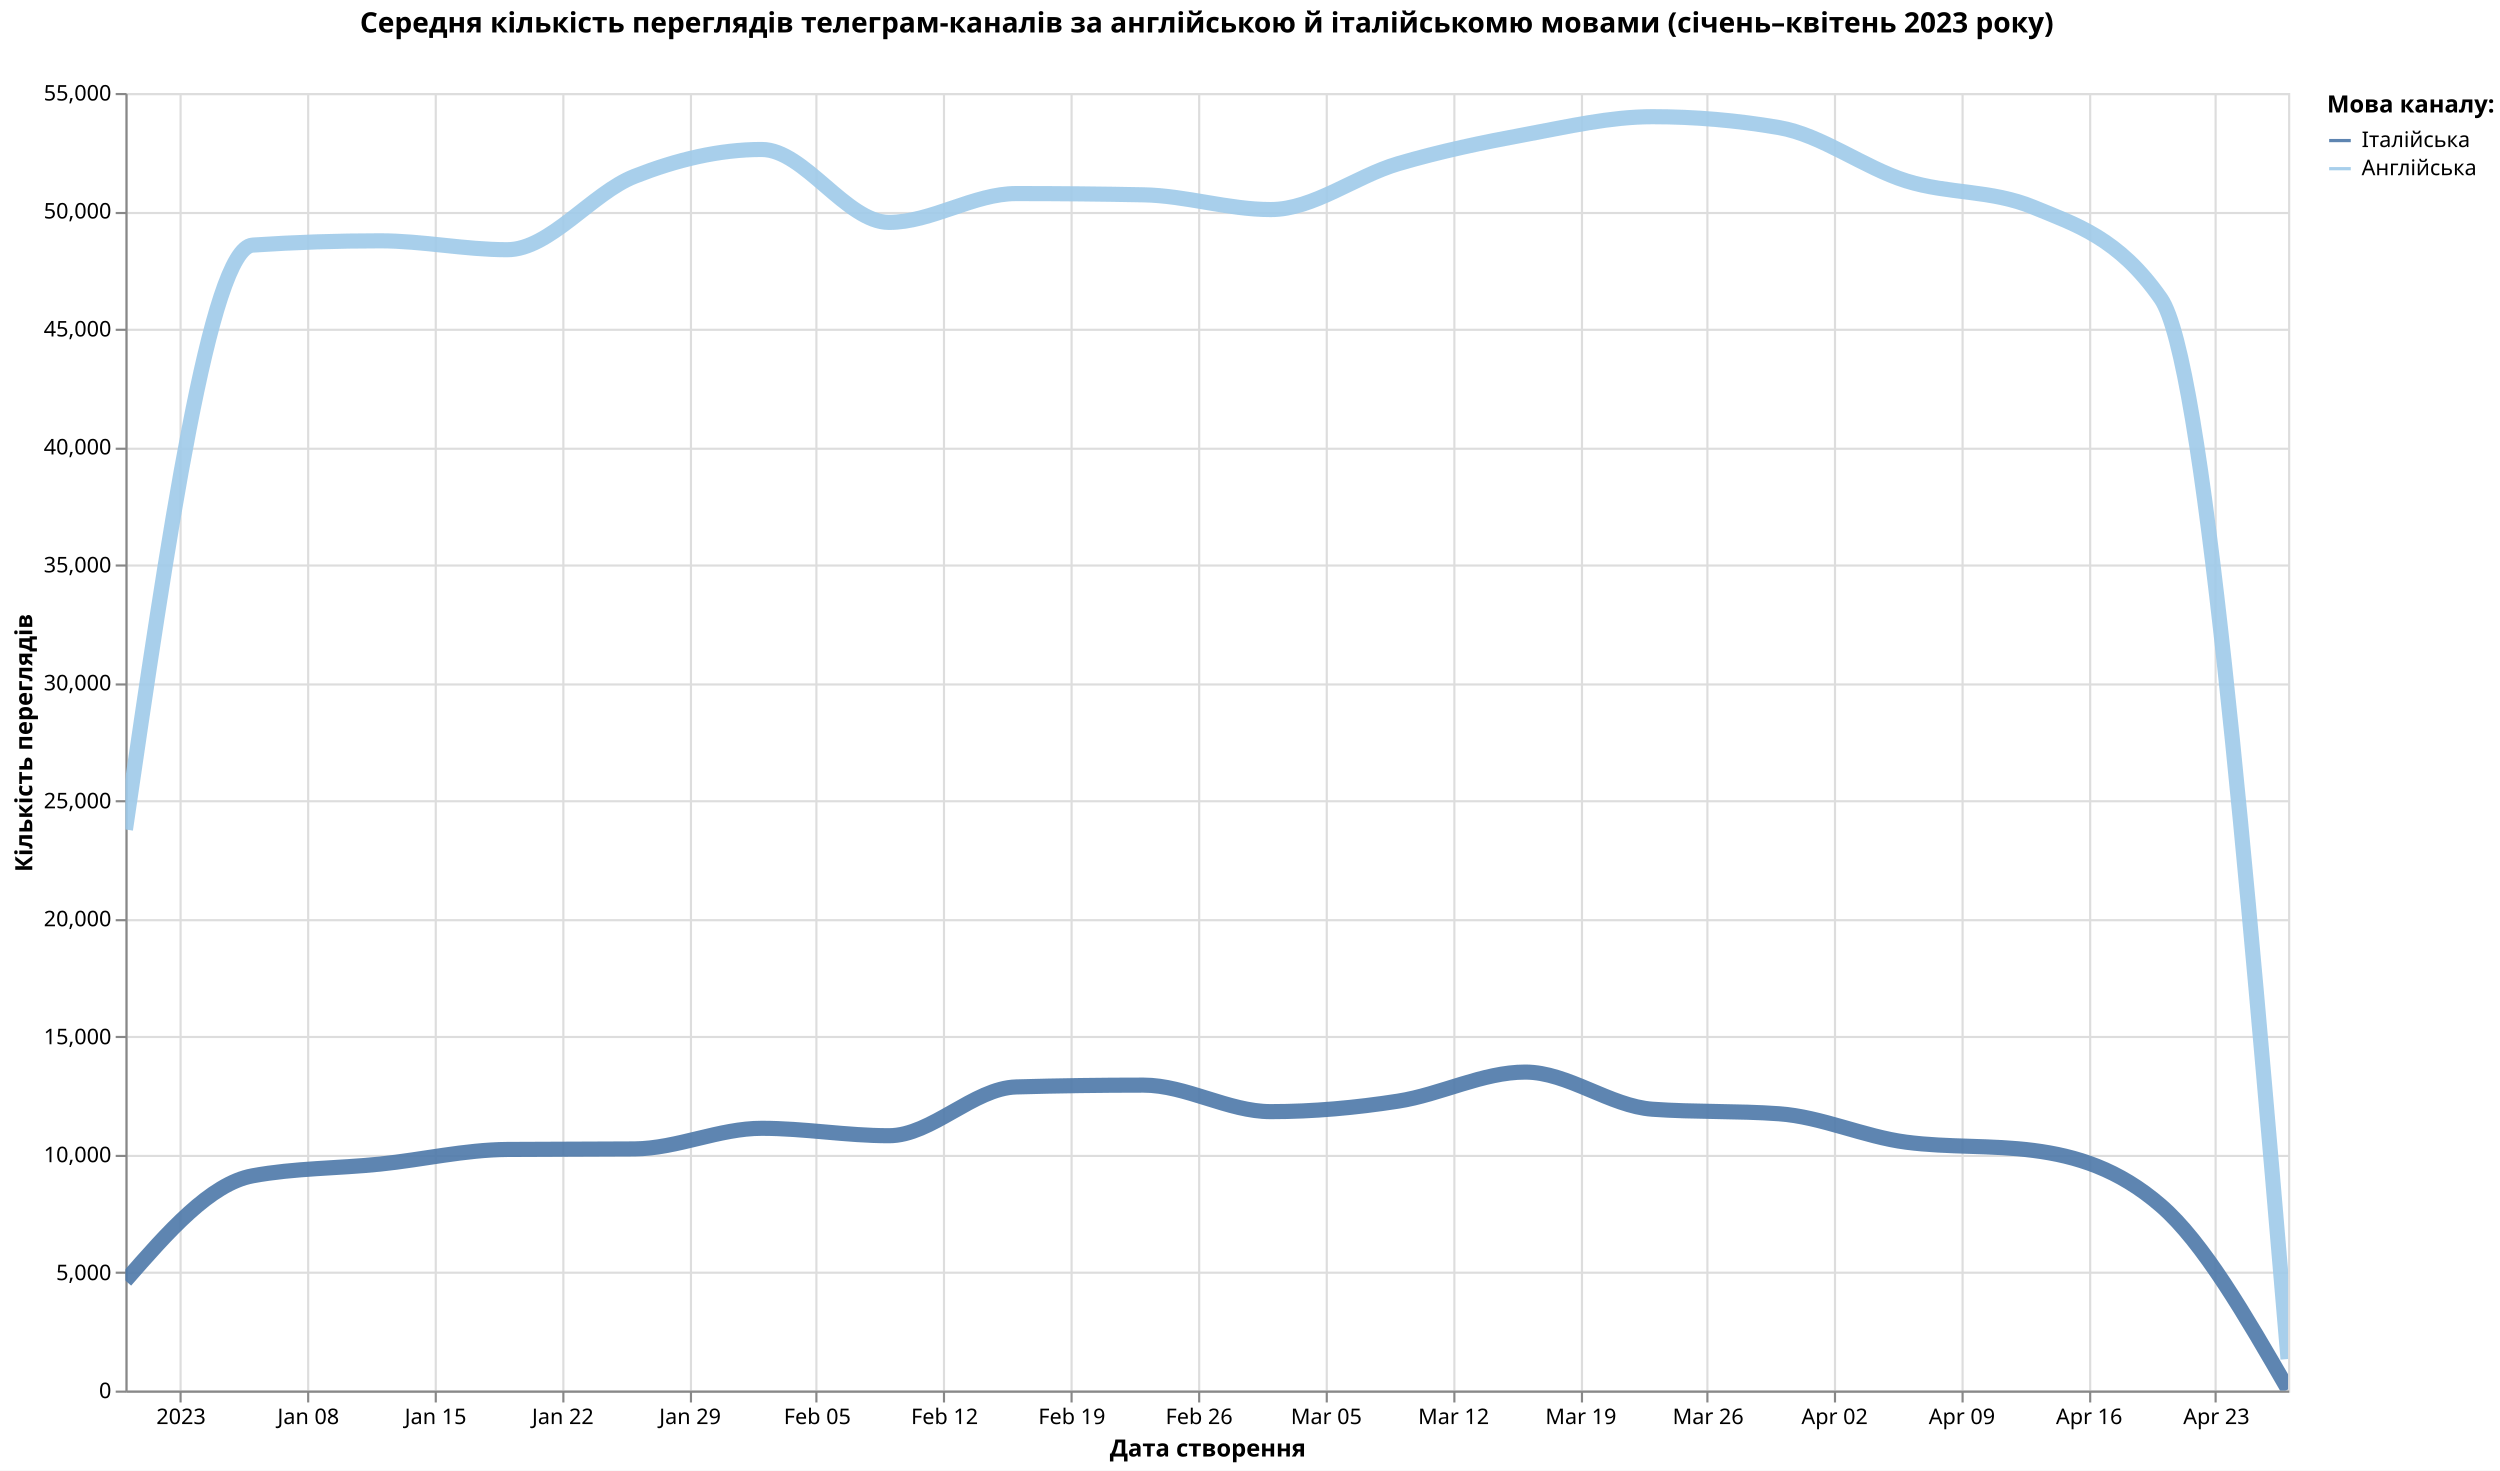
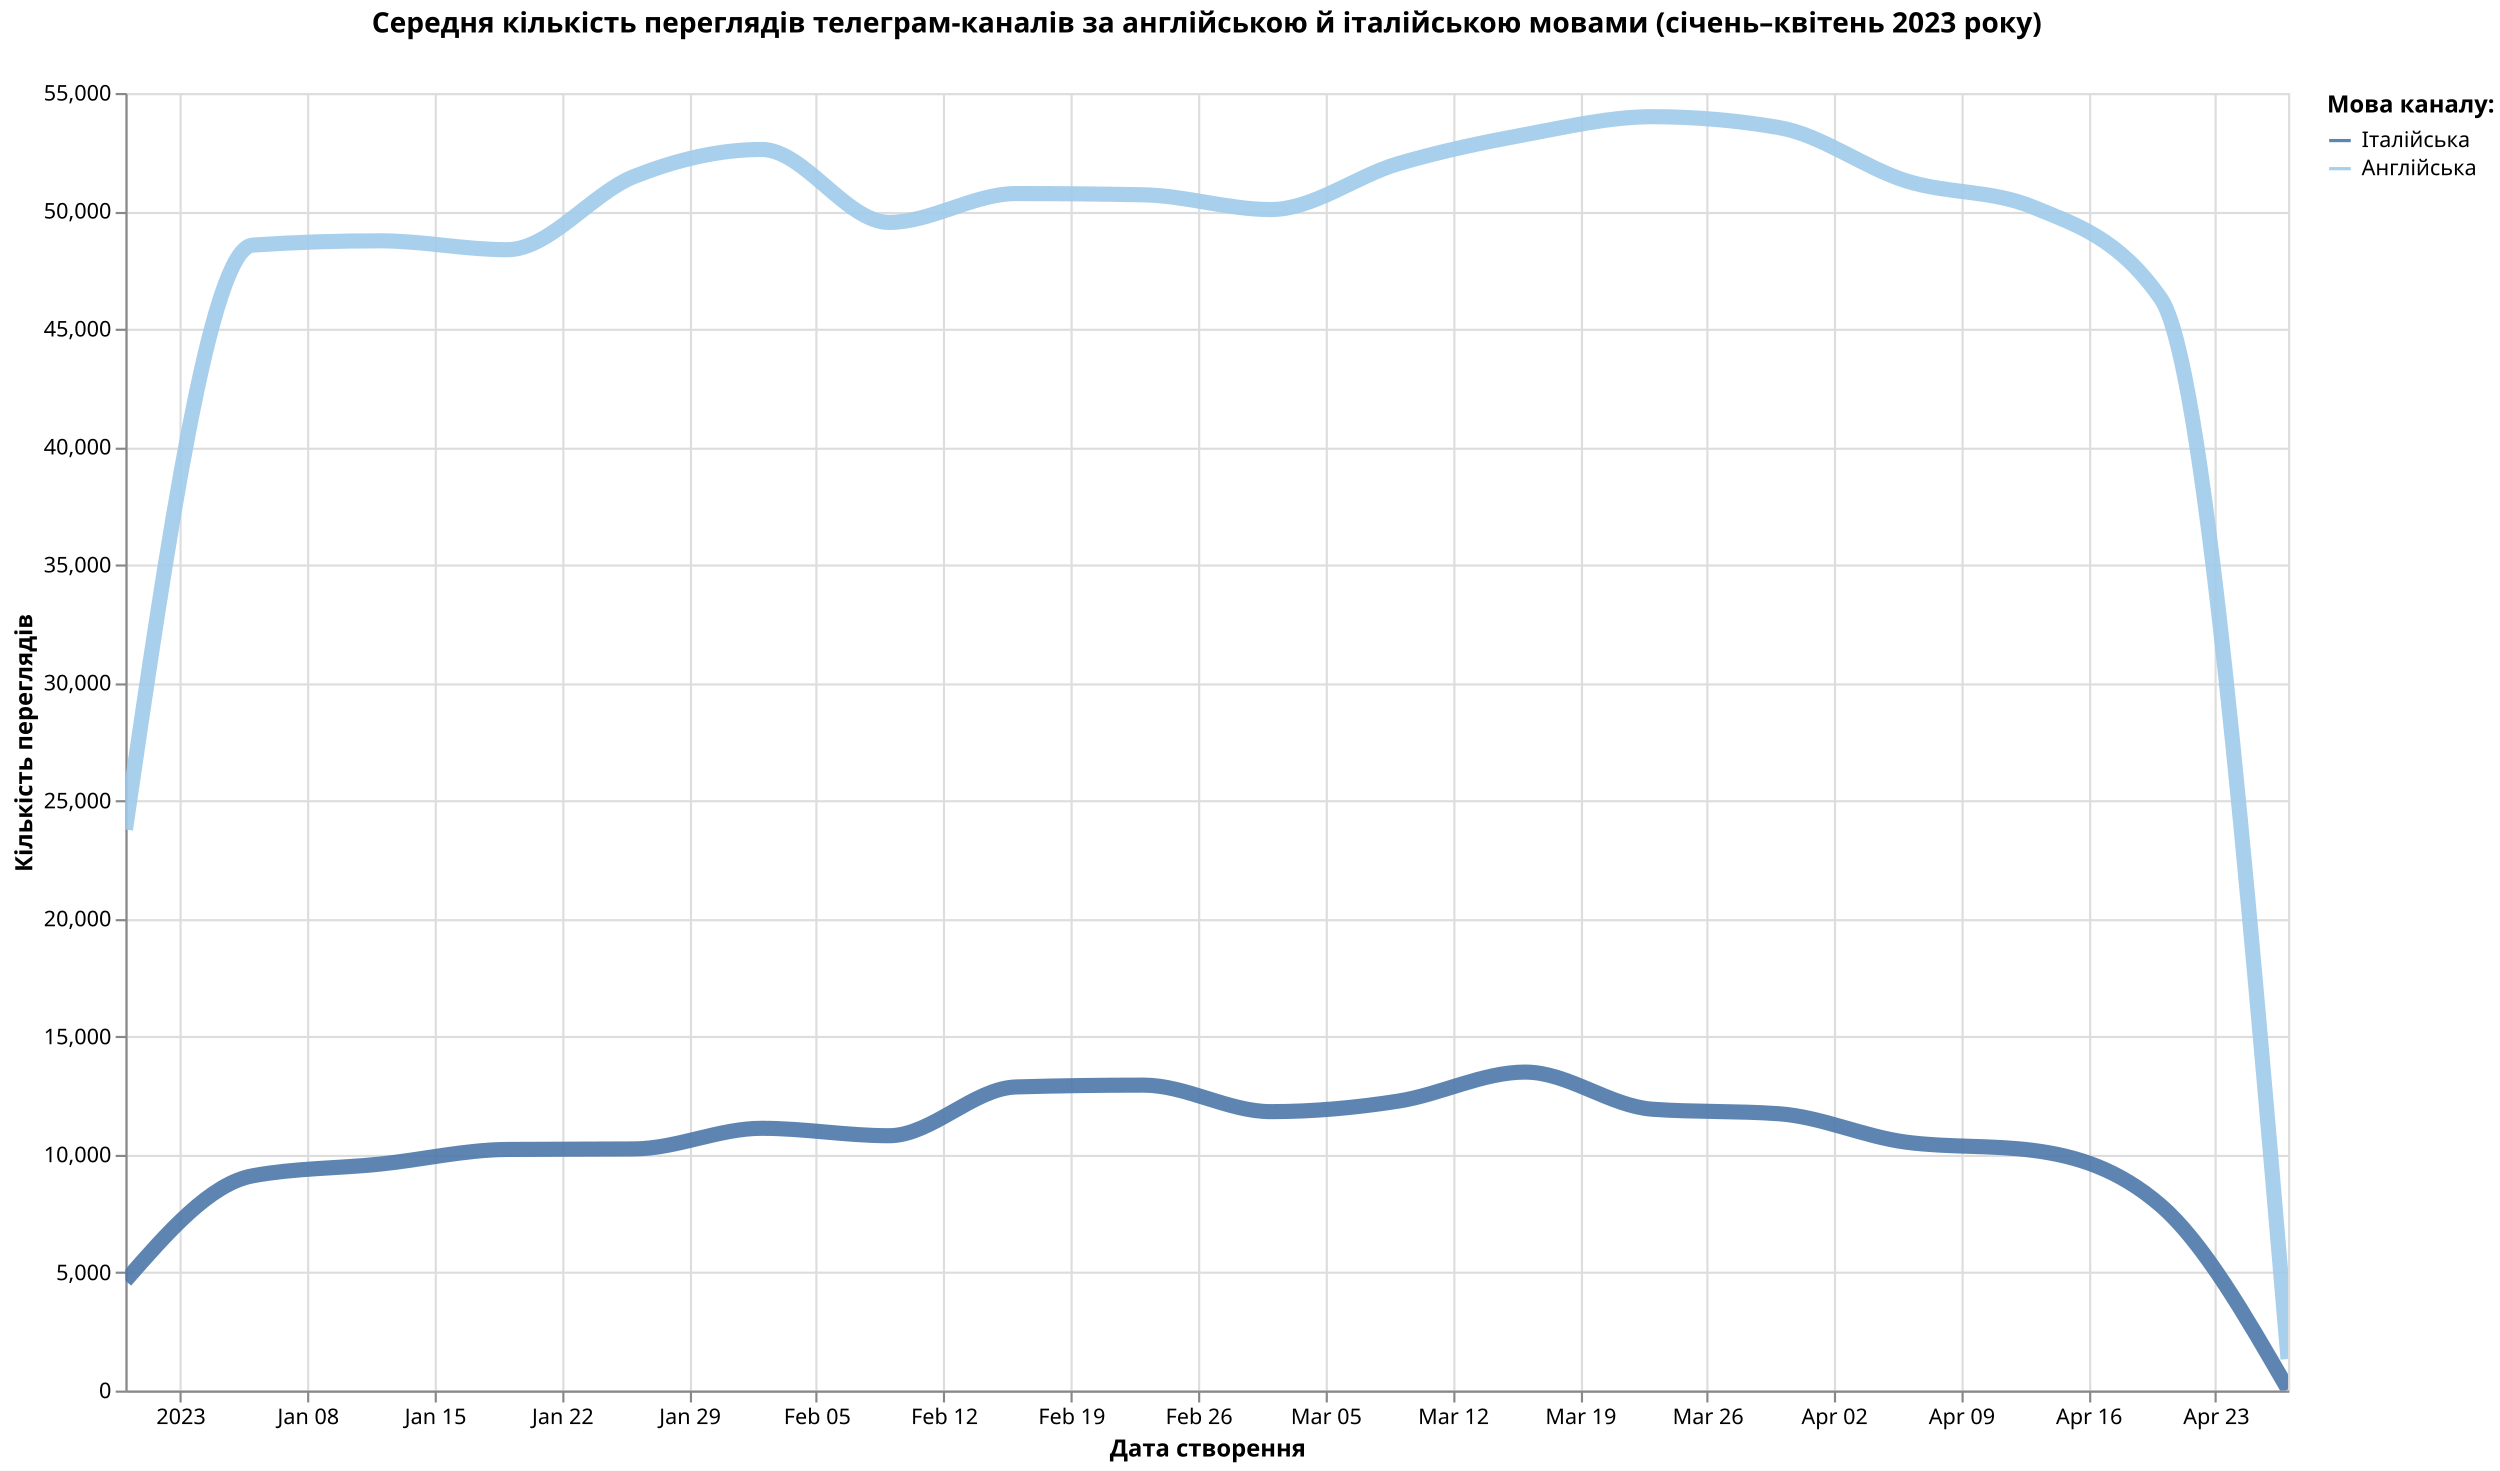
<svg xmlns="http://www.w3.org/2000/svg" version="1.1" class="marks" width="1156" height="680" viewBox="0 0 1156 680">
  <rect width="1156" height="680" fill="white" />
  <g fill="none" stroke-miterlimit="10" transform="translate(58,43)">
    <g class="mark-group role-frame root" role="graphics-object" aria-roledescription="group mark container">
      <g transform="translate(0,0)">
        <path class="background" aria-hidden="true" d="M0.5,0.5h1000v600h-1000Z" stroke="#ddd" />
        <g>
          <g class="mark-group role-axis" aria-hidden="true">
            <g transform="translate(0.5,600.5)">
              <path class="background" aria-hidden="true" d="M0,0h0v0h0Z" pointer-events="none" />
              <g>
                <g class="mark-rule role-axis-grid" pointer-events="none">
                  <line transform="translate(25,-600)" x2="0" y2="600" stroke="#ddd" stroke-width="1" opacity="1" />
                  <line transform="translate(84,-600)" x2="0" y2="600" stroke="#ddd" stroke-width="1" opacity="1" />
                  <line transform="translate(143,-600)" x2="0" y2="600" stroke="#ddd" stroke-width="1" opacity="1" />
                  <line transform="translate(202,-600)" x2="0" y2="600" stroke="#ddd" stroke-width="1" opacity="1" />
                  <line transform="translate(261,-600)" x2="0" y2="600" stroke="#ddd" stroke-width="1" opacity="1" />
                  <line transform="translate(319,-600)" x2="0" y2="600" stroke="#ddd" stroke-width="1" opacity="1" />
                  <line transform="translate(378,-600)" x2="0" y2="600" stroke="#ddd" stroke-width="1" opacity="1" />
                  <line transform="translate(437,-600)" x2="0" y2="600" stroke="#ddd" stroke-width="1" opacity="1" />
                  <line transform="translate(496,-600)" x2="0" y2="600" stroke="#ddd" stroke-width="1" opacity="1" />
                  <line transform="translate(555,-600)" x2="0" y2="600" stroke="#ddd" stroke-width="1" opacity="1" />
                  <line transform="translate(614,-600)" x2="0" y2="600" stroke="#ddd" stroke-width="1" opacity="1" />
                  <line transform="translate(673,-600)" x2="0" y2="600" stroke="#ddd" stroke-width="1" opacity="1" />
                  <line transform="translate(731,-600)" x2="0" y2="600" stroke="#ddd" stroke-width="1" opacity="1" />
                  <line transform="translate(790,-600)" x2="0" y2="600" stroke="#ddd" stroke-width="1" opacity="1" />
                  <line transform="translate(849,-600)" x2="0" y2="600" stroke="#ddd" stroke-width="1" opacity="1" />
                  <line transform="translate(908,-600)" x2="0" y2="600" stroke="#ddd" stroke-width="1" opacity="1" />
                  <line transform="translate(966,-600)" x2="0" y2="600" stroke="#ddd" stroke-width="1" opacity="1" />
                </g>
              </g>
              <path class="foreground" aria-hidden="true" d="" pointer-events="none" display="none" />
            </g>
          </g>
          <g class="mark-group role-axis" aria-hidden="true">
            <g transform="translate(0.5,0.5)">
              <path class="background" aria-hidden="true" d="M0,0h0v0h0Z" pointer-events="none" />
              <g>
                <g class="mark-rule role-axis-grid" pointer-events="none">
                  <line transform="translate(0,600)" x2="1000" y2="0" stroke="#ddd" stroke-width="1" opacity="1" />
                  <line transform="translate(0,545)" x2="1000" y2="0" stroke="#ddd" stroke-width="1" opacity="1" />
                  <line transform="translate(0,491)" x2="1000" y2="0" stroke="#ddd" stroke-width="1" opacity="1" />
                  <line transform="translate(0,436)" x2="1000" y2="0" stroke="#ddd" stroke-width="1" opacity="1" />
                  <line transform="translate(0,382)" x2="1000" y2="0" stroke="#ddd" stroke-width="1" opacity="1" />
                  <line transform="translate(0,327)" x2="1000" y2="0" stroke="#ddd" stroke-width="1" opacity="1" />
                  <line transform="translate(0,273)" x2="1000" y2="0" stroke="#ddd" stroke-width="1" opacity="1" />
                  <line transform="translate(0,218)" x2="1000" y2="0" stroke="#ddd" stroke-width="1" opacity="1" />
                  <line transform="translate(0,164)" x2="1000" y2="0" stroke="#ddd" stroke-width="1" opacity="1" />
                  <line transform="translate(0,109)" x2="1000" y2="0" stroke="#ddd" stroke-width="1" opacity="1" />
                  <line transform="translate(0,55)" x2="1000" y2="0" stroke="#ddd" stroke-width="1" opacity="1" />
                  <line transform="translate(0,0)" x2="1000" y2="0" stroke="#ddd" stroke-width="1" opacity="1" />
                </g>
              </g>
              <path class="foreground" aria-hidden="true" d="" pointer-events="none" display="none" />
            </g>
          </g>
          <g class="mark-group role-axis" role="graphics-symbol" aria-roledescription="axis" aria-label="X-axis titled 'Дата створення' for a time scale with values from Thursday, 29 December 2022, 12:00:00 AM to Thursday, 27 April 2023, 12:00:00 AM">
            <g transform="translate(0.5,600.5)">
              <path class="background" aria-hidden="true" d="M0,0h0v0h0Z" pointer-events="none" />
              <g>
                <g class="mark-rule role-axis-tick" pointer-events="none">
                  <line transform="translate(25,0)" x2="0" y2="5" stroke="#888" stroke-width="1" opacity="1" />
                  <line transform="translate(84,0)" x2="0" y2="5" stroke="#888" stroke-width="1" opacity="1" />
                  <line transform="translate(143,0)" x2="0" y2="5" stroke="#888" stroke-width="1" opacity="1" />
                  <line transform="translate(202,0)" x2="0" y2="5" stroke="#888" stroke-width="1" opacity="1" />
                  <line transform="translate(261,0)" x2="0" y2="5" stroke="#888" stroke-width="1" opacity="1" />
                  <line transform="translate(319,0)" x2="0" y2="5" stroke="#888" stroke-width="1" opacity="1" />
                  <line transform="translate(378,0)" x2="0" y2="5" stroke="#888" stroke-width="1" opacity="1" />
                  <line transform="translate(437,0)" x2="0" y2="5" stroke="#888" stroke-width="1" opacity="1" />
                  <line transform="translate(496,0)" x2="0" y2="5" stroke="#888" stroke-width="1" opacity="1" />
                  <line transform="translate(555,0)" x2="0" y2="5" stroke="#888" stroke-width="1" opacity="1" />
                  <line transform="translate(614,0)" x2="0" y2="5" stroke="#888" stroke-width="1" opacity="1" />
                  <line transform="translate(673,0)" x2="0" y2="5" stroke="#888" stroke-width="1" opacity="1" />
                  <line transform="translate(731,0)" x2="0" y2="5" stroke="#888" stroke-width="1" opacity="1" />
                  <line transform="translate(790,0)" x2="0" y2="5" stroke="#888" stroke-width="1" opacity="1" />
                  <line transform="translate(849,0)" x2="0" y2="5" stroke="#888" stroke-width="1" opacity="1" />
                  <line transform="translate(908,0)" x2="0" y2="5" stroke="#888" stroke-width="1" opacity="1" />
                  <line transform="translate(966,0)" x2="0" y2="5" stroke="#888" stroke-width="1" opacity="1" />
                </g>
                <g class="mark-text role-axis-label" pointer-events="none">
                  <text text-anchor="middle" transform="translate(25.21891,15)" font-family="sans-serif" font-size="10px" fill="#000" opacity="1">2023</text>
                  <text text-anchor="middle" transform="translate(84.06305,15)" font-family="sans-serif" font-size="10px" fill="#000" opacity="1">Jan 08</text>
                  <text text-anchor="middle" transform="translate(142.9072,15)" font-family="sans-serif" font-size="10px" fill="#000" opacity="1">Jan 15</text>
                  <text text-anchor="middle" transform="translate(201.7513,15)" font-family="sans-serif" font-size="10px" fill="#000" opacity="1">Jan 22</text>
                  <text text-anchor="middle" transform="translate(260.5954,15)" font-family="sans-serif" font-size="10px" fill="#000" opacity="1">Jan 29</text>
                  <text text-anchor="middle" transform="translate(319.4396,15)" font-family="sans-serif" font-size="10px" fill="#000" opacity="1">Feb 05</text>
                  <text text-anchor="middle" transform="translate(378.2837,15)" font-family="sans-serif" font-size="10px" fill="#000" opacity="1">Feb 12</text>
                  <text text-anchor="middle" transform="translate(437.1278,15)" font-family="sans-serif" font-size="10px" fill="#000" opacity="1">Feb 19</text>
                  <text text-anchor="middle" transform="translate(495.972,15)" font-family="sans-serif" font-size="10px" fill="#000" opacity="1">Feb 26</text>
                  <text text-anchor="middle" transform="translate(554.8161,15)" font-family="sans-serif" font-size="10px" fill="#000" opacity="1">Mar 05</text>
                  <text text-anchor="middle" transform="translate(613.6602,15)" font-family="sans-serif" font-size="10px" fill="#000" opacity="1">Mar 12</text>
                  <text text-anchor="middle" transform="translate(672.5044,15)" font-family="sans-serif" font-size="10px" fill="#000" opacity="1">Mar 19</text>
                  <text text-anchor="middle" transform="translate(731.3485,15)" font-family="sans-serif" font-size="10px" fill="#000" opacity="1">Mar 26</text>
                  <text text-anchor="middle" transform="translate(789.8424,15)" font-family="sans-serif" font-size="10px" fill="#000" opacity="1">Apr 02</text>
                  <text text-anchor="middle" transform="translate(848.6865,15)" font-family="sans-serif" font-size="10px" fill="#000" opacity="1">Apr 09</text>
                  <text text-anchor="middle" transform="translate(907.5306,15)" font-family="sans-serif" font-size="10px" fill="#000" opacity="1">Apr 16</text>
                  <text text-anchor="middle" transform="translate(966.3748,15)" font-family="sans-serif" font-size="10px" fill="#000" opacity="1">Apr 23</text>
                </g>
                <g class="mark-rule role-axis-domain" pointer-events="none">
                  <line transform="translate(0,0)" x2="1000" y2="0" stroke="#888" stroke-width="1" opacity="1" />
                </g>
                <g class="mark-text role-axis-title" pointer-events="none">
                  <text text-anchor="middle" transform="translate(500,30)" font-family="sans-serif" font-size="11px" font-weight="bold" fill="#000" opacity="1">Дата створення</text>
                </g>
              </g>
              <path class="foreground" aria-hidden="true" d="" pointer-events="none" display="none" />
            </g>
          </g>
          <g class="mark-group role-axis" role="graphics-symbol" aria-roledescription="axis" aria-label="Y-axis titled 'Кількість переглядів' for a linear scale with values from 0 to 55,000">
            <g transform="translate(0.5,0.5)">
              <path class="background" aria-hidden="true" d="M0,0h0v0h0Z" pointer-events="none" />
              <g>
                <g class="mark-rule role-axis-tick" pointer-events="none">
                  <line transform="translate(0,600)" x2="-5" y2="0" stroke="#888" stroke-width="1" opacity="1" />
                  <line transform="translate(0,545)" x2="-5" y2="0" stroke="#888" stroke-width="1" opacity="1" />
                  <line transform="translate(0,491)" x2="-5" y2="0" stroke="#888" stroke-width="1" opacity="1" />
                  <line transform="translate(0,436)" x2="-5" y2="0" stroke="#888" stroke-width="1" opacity="1" />
                  <line transform="translate(0,382)" x2="-5" y2="0" stroke="#888" stroke-width="1" opacity="1" />
                  <line transform="translate(0,327)" x2="-5" y2="0" stroke="#888" stroke-width="1" opacity="1" />
                  <line transform="translate(0,273)" x2="-5" y2="0" stroke="#888" stroke-width="1" opacity="1" />
                  <line transform="translate(0,218)" x2="-5" y2="0" stroke="#888" stroke-width="1" opacity="1" />
                  <line transform="translate(0,164)" x2="-5" y2="0" stroke="#888" stroke-width="1" opacity="1" />
                  <line transform="translate(0,109)" x2="-5" y2="0" stroke="#888" stroke-width="1" opacity="1" />
                  <line transform="translate(0,55)" x2="-5" y2="0" stroke="#888" stroke-width="1" opacity="1" />
                  <line transform="translate(0,0)" x2="-5" y2="0" stroke="#888" stroke-width="1" opacity="1" />
                </g>
                <g class="mark-text role-axis-label" pointer-events="none">
                  <text text-anchor="end" transform="translate(-7,603)" font-family="sans-serif" font-size="10px" fill="#000" opacity="1">0</text>
                  <text text-anchor="end" transform="translate(-7,548.4545)" font-family="sans-serif" font-size="10px" fill="#000" opacity="1">5,000</text>
                  <text text-anchor="end" transform="translate(-7,493.9091)" font-family="sans-serif" font-size="10px" fill="#000" opacity="1">10,000</text>
                  <text text-anchor="end" transform="translate(-7,439.3636)" font-family="sans-serif" font-size="10px" fill="#000" opacity="1">15,000</text>
                  <text text-anchor="end" transform="translate(-7,384.8182)" font-family="sans-serif" font-size="10px" fill="#000" opacity="1">20,000</text>
                  <text text-anchor="end" transform="translate(-7,330.2727)" font-family="sans-serif" font-size="10px" fill="#000" opacity="1">25,000</text>
                  <text text-anchor="end" transform="translate(-7,275.7273)" font-family="sans-serif" font-size="10px" fill="#000" opacity="1">30,000</text>
                  <text text-anchor="end" transform="translate(-7,221.1818)" font-family="sans-serif" font-size="10px" fill="#000" opacity="1">35,000</text>
                  <text text-anchor="end" transform="translate(-7,166.6364)" font-family="sans-serif" font-size="10px" fill="#000" opacity="1">40,000</text>
                  <text text-anchor="end" transform="translate(-7,112.0909)" font-family="sans-serif" font-size="10px" fill="#000" opacity="1">45,000</text>
                  <text text-anchor="end" transform="translate(-7,57.54545)" font-family="sans-serif" font-size="10px" fill="#000" opacity="1">50,000</text>
                  <text text-anchor="end" transform="translate(-7,3)" font-family="sans-serif" font-size="10px" fill="#000" opacity="1">55,000</text>
                </g>
                <g class="mark-rule role-axis-domain" pointer-events="none">
                  <line transform="translate(0,600)" x2="0" y2="-600" stroke="#888" stroke-width="1" opacity="1" />
                </g>
                <g class="mark-text role-axis-title" pointer-events="none">
                  <text text-anchor="middle" transform="translate(-41.58594,300) rotate(-90) translate(0,-2)" font-family="sans-serif" font-size="11px" font-weight="bold" fill="#000" opacity="1">Кількість переглядів</text>
                </g>
              </g>
              <path class="foreground" aria-hidden="true" d="" pointer-events="none" display="none" />
            </g>
          </g>
          <g class="mark-group role-scope pathgroup" role="graphics-object" aria-roledescription="group mark container">
            <g transform="translate(0,0)">
              <path class="background" aria-hidden="true" d="M0,0h1000v600h-1000Z" />
              <g>
                <g class="mark-line role-mark marks" clip-path="url(#clip1)" role="graphics-object" aria-roledescription="line mark container">
                  <path aria-label="Дата створення: Dec 29, 2022; Кількість переглядів: 4660; Мова каналу:: Італійська; language: Італійська" role="graphics-symbol" aria-roledescription="line mark" d="M0,549.164C19.615,526.724,39.229,504.284,58.844,500.684C78.459,497.084,98.074,497.313,117.688,495.284C137.303,493.255,156.918,488.676,176.532,488.509C196.147,488.342,215.762,488.425,235.377,488.258C254.991,488.091,274.606,478.724,294.221,478.724C313.835,478.724,333.45,482.16,353.065,482.16C372.68,482.16,392.294,460.16,411.909,459.6C431.524,459.04,451.138,458.76,470.753,458.76C490.368,458.76,509.982,471.022,529.597,471.022C549.212,471.022,568.827,469.227,588.441,466.178C608.056,463.129,627.671,452.727,647.285,452.727C666.9,452.727,686.515,468.504,706.13,469.909C725.628,471.305,745.126,470.607,764.623,472.004C784.238,473.408,803.853,482.604,823.468,485.149C843.082,487.695,862.697,486.422,882.312,488.967C901.926,491.513,921.541,497.458,941.156,514.44C960.771,531.422,980.385,565.427,1000,599.433" stroke="#4c78a8" stroke-width="7" opacity="0.9" />
                </g>
              </g>
              <path class="foreground" aria-hidden="true" d="" display="none" />
            </g>
            <g transform="translate(0,0)">
              <path class="background" aria-hidden="true" d="M0,0h1000v600h-1000Z" />
              <g>
                <g class="mark-line role-mark marks" clip-path="url(#clip2)" role="graphics-object" aria-roledescription="line mark container">
                  <path aria-label="Дата створення: Dec 29, 2022; Кількість переглядів: 23781; Мова каналу:: Англійська; language: Англійська" role="graphics-symbol" aria-roledescription="line mark" d="M0,340.571C19.615,206.109,39.229,71.647,58.844,70.331C78.459,69.015,98.074,68.356,117.688,68.356C137.303,68.356,156.918,72.469,176.532,72.469C196.147,72.469,215.762,46.267,235.377,38.542C254.991,30.816,274.606,26.116,294.221,26.116C313.835,26.116,333.45,59.836,353.065,59.836C372.68,59.836,392.294,46.505,411.909,46.505C431.524,46.505,451.138,46.698,470.753,47.084C490.368,47.469,509.982,53.902,529.597,53.902C549.212,53.902,568.827,38.496,588.441,32.716C608.056,26.936,627.671,22.847,647.285,19.222C666.9,15.596,686.515,10.964,706.13,10.964C725.628,10.964,745.126,12.64,764.623,15.993C784.238,19.366,803.853,34.507,823.468,40.647C843.082,46.787,862.697,44.709,882.312,52.833C901.926,60.956,921.541,66.905,941.156,95.051C960.771,123.196,980.385,354.3,1000,585.404" stroke="#9ecae9" stroke-width="7" opacity="0.9" />
                </g>
              </g>
              <path class="foreground" aria-hidden="true" d="" display="none" />
            </g>
          </g>
          <g class="mark-group role-legend" role="graphics-symbol" aria-roledescription="legend" aria-label="Symbol legend titled 'Мова каналу:' for stroke color with 2 values: Італійська, Англійська">
            <g transform="translate(1018,0)">
              <path class="background" aria-hidden="true" d="M0,0h75v40h-75Z" pointer-events="none" />
              <g>
                <g class="mark-group role-legend-entry">
                  <g transform="translate(0,16)">
                    <path class="background" aria-hidden="true" d="M0,0h0v0h0Z" pointer-events="none" />
                    <g>
                      <g class="mark-group role-scope" role="graphics-object" aria-roledescription="group mark container">
                        <g transform="translate(0,0)">
                          <path class="background" aria-hidden="true" d="M0,0h67.206v11h-67.206Z" pointer-events="none" opacity="1" />
                          <g>
                            <g class="mark-symbol role-legend-symbol" pointer-events="none">
                              <path transform="translate(6,6)" d="M-5,0L5,0" stroke="#4c78a8" stroke-width="1.5" opacity="0.9" />
                            </g>
                            <g class="mark-text role-legend-label" pointer-events="none">
                              <text text-anchor="start" transform="translate(16,9)" font-family="sans-serif" font-size="10px" fill="#000" opacity="1">Італійська</text>
                            </g>
                          </g>
                          <path class="foreground" aria-hidden="true" d="" pointer-events="none" display="none" />
                        </g>
                        <g transform="translate(0,13)">
                          <path class="background" aria-hidden="true" d="M0,0h67.206v11h-67.206Z" pointer-events="none" opacity="1" />
                          <g>
                            <g class="mark-symbol role-legend-symbol" pointer-events="none">
                              <path transform="translate(6,6)" d="M-5,0L5,0" stroke="#9ecae9" stroke-width="1.5" opacity="0.9" />
                            </g>
                            <g class="mark-text role-legend-label" pointer-events="none">
                              <text text-anchor="start" transform="translate(16,9)" font-family="sans-serif" font-size="10px" fill="#000" opacity="1">Англійська</text>
                            </g>
                          </g>
                          <path class="foreground" aria-hidden="true" d="" pointer-events="none" display="none" />
                        </g>
                      </g>
                    </g>
                    <path class="foreground" aria-hidden="true" d="" pointer-events="none" display="none" />
                  </g>
                </g>
                <g class="mark-text role-legend-title" pointer-events="none">
                  <text text-anchor="start" transform="translate(0,9)" font-family="sans-serif" font-size="11px" font-weight="bold" fill="#000" opacity="1">Мова каналу:</text>
                </g>
              </g>
              <path class="foreground" aria-hidden="true" d="" pointer-events="none" display="none" />
            </g>
          </g>
          <g class="mark-group role-title">
            <g transform="translate(500,-38)">
              <path class="background" aria-hidden="true" d="M0,0h0v0h0Z" pointer-events="none" />
              <g>
-                 <g class="mark-text role-title-text" role="graphics-symbol" aria-roledescription="title" aria-label="Title text 'Середня кількість переглядів телеграм-каналів за англійською й італійськомю мовами (січень–квітень 2023 року)'" pointer-events="none">
-                   <text text-anchor="middle" transform="translate(0,10)" font-family="sans-serif" font-size="13px" font-weight="bold" fill="#000" opacity="1">Середня кількість переглядів телеграм-каналів за англійською й італійськомю мовами (січень–квітень 2023 року)</text>
+                 <g class="mark-text role-title-text" role="graphics-symbol" aria-roledescription="title" aria-label="Title text 'Середня кількість переглядів телеграм-каналів за англійською й італійською мовами (січень–квітень 2023 року)'" pointer-events="none">
+                   <text text-anchor="middle" transform="translate(0,10)" font-family="sans-serif" font-size="13px" font-weight="bold" fill="#000" opacity="1">Середня кількість переглядів телеграм-каналів за англійською й італійською мовами (січень–квітень 2023 року)</text>
                </g>
              </g>
              <path class="foreground" aria-hidden="true" d="" pointer-events="none" display="none" />
            </g>
          </g>
        </g>
        <path class="foreground" aria-hidden="true" d="" display="none" />
      </g>
    </g>
  </g>
  <defs>
    <clipPath id="clip1">
      <rect x="0" y="0" width="1000" height="600" />
    </clipPath>
    <clipPath id="clip2">
      <rect x="0" y="0" width="1000" height="600" />
    </clipPath>
  </defs>
</svg>
